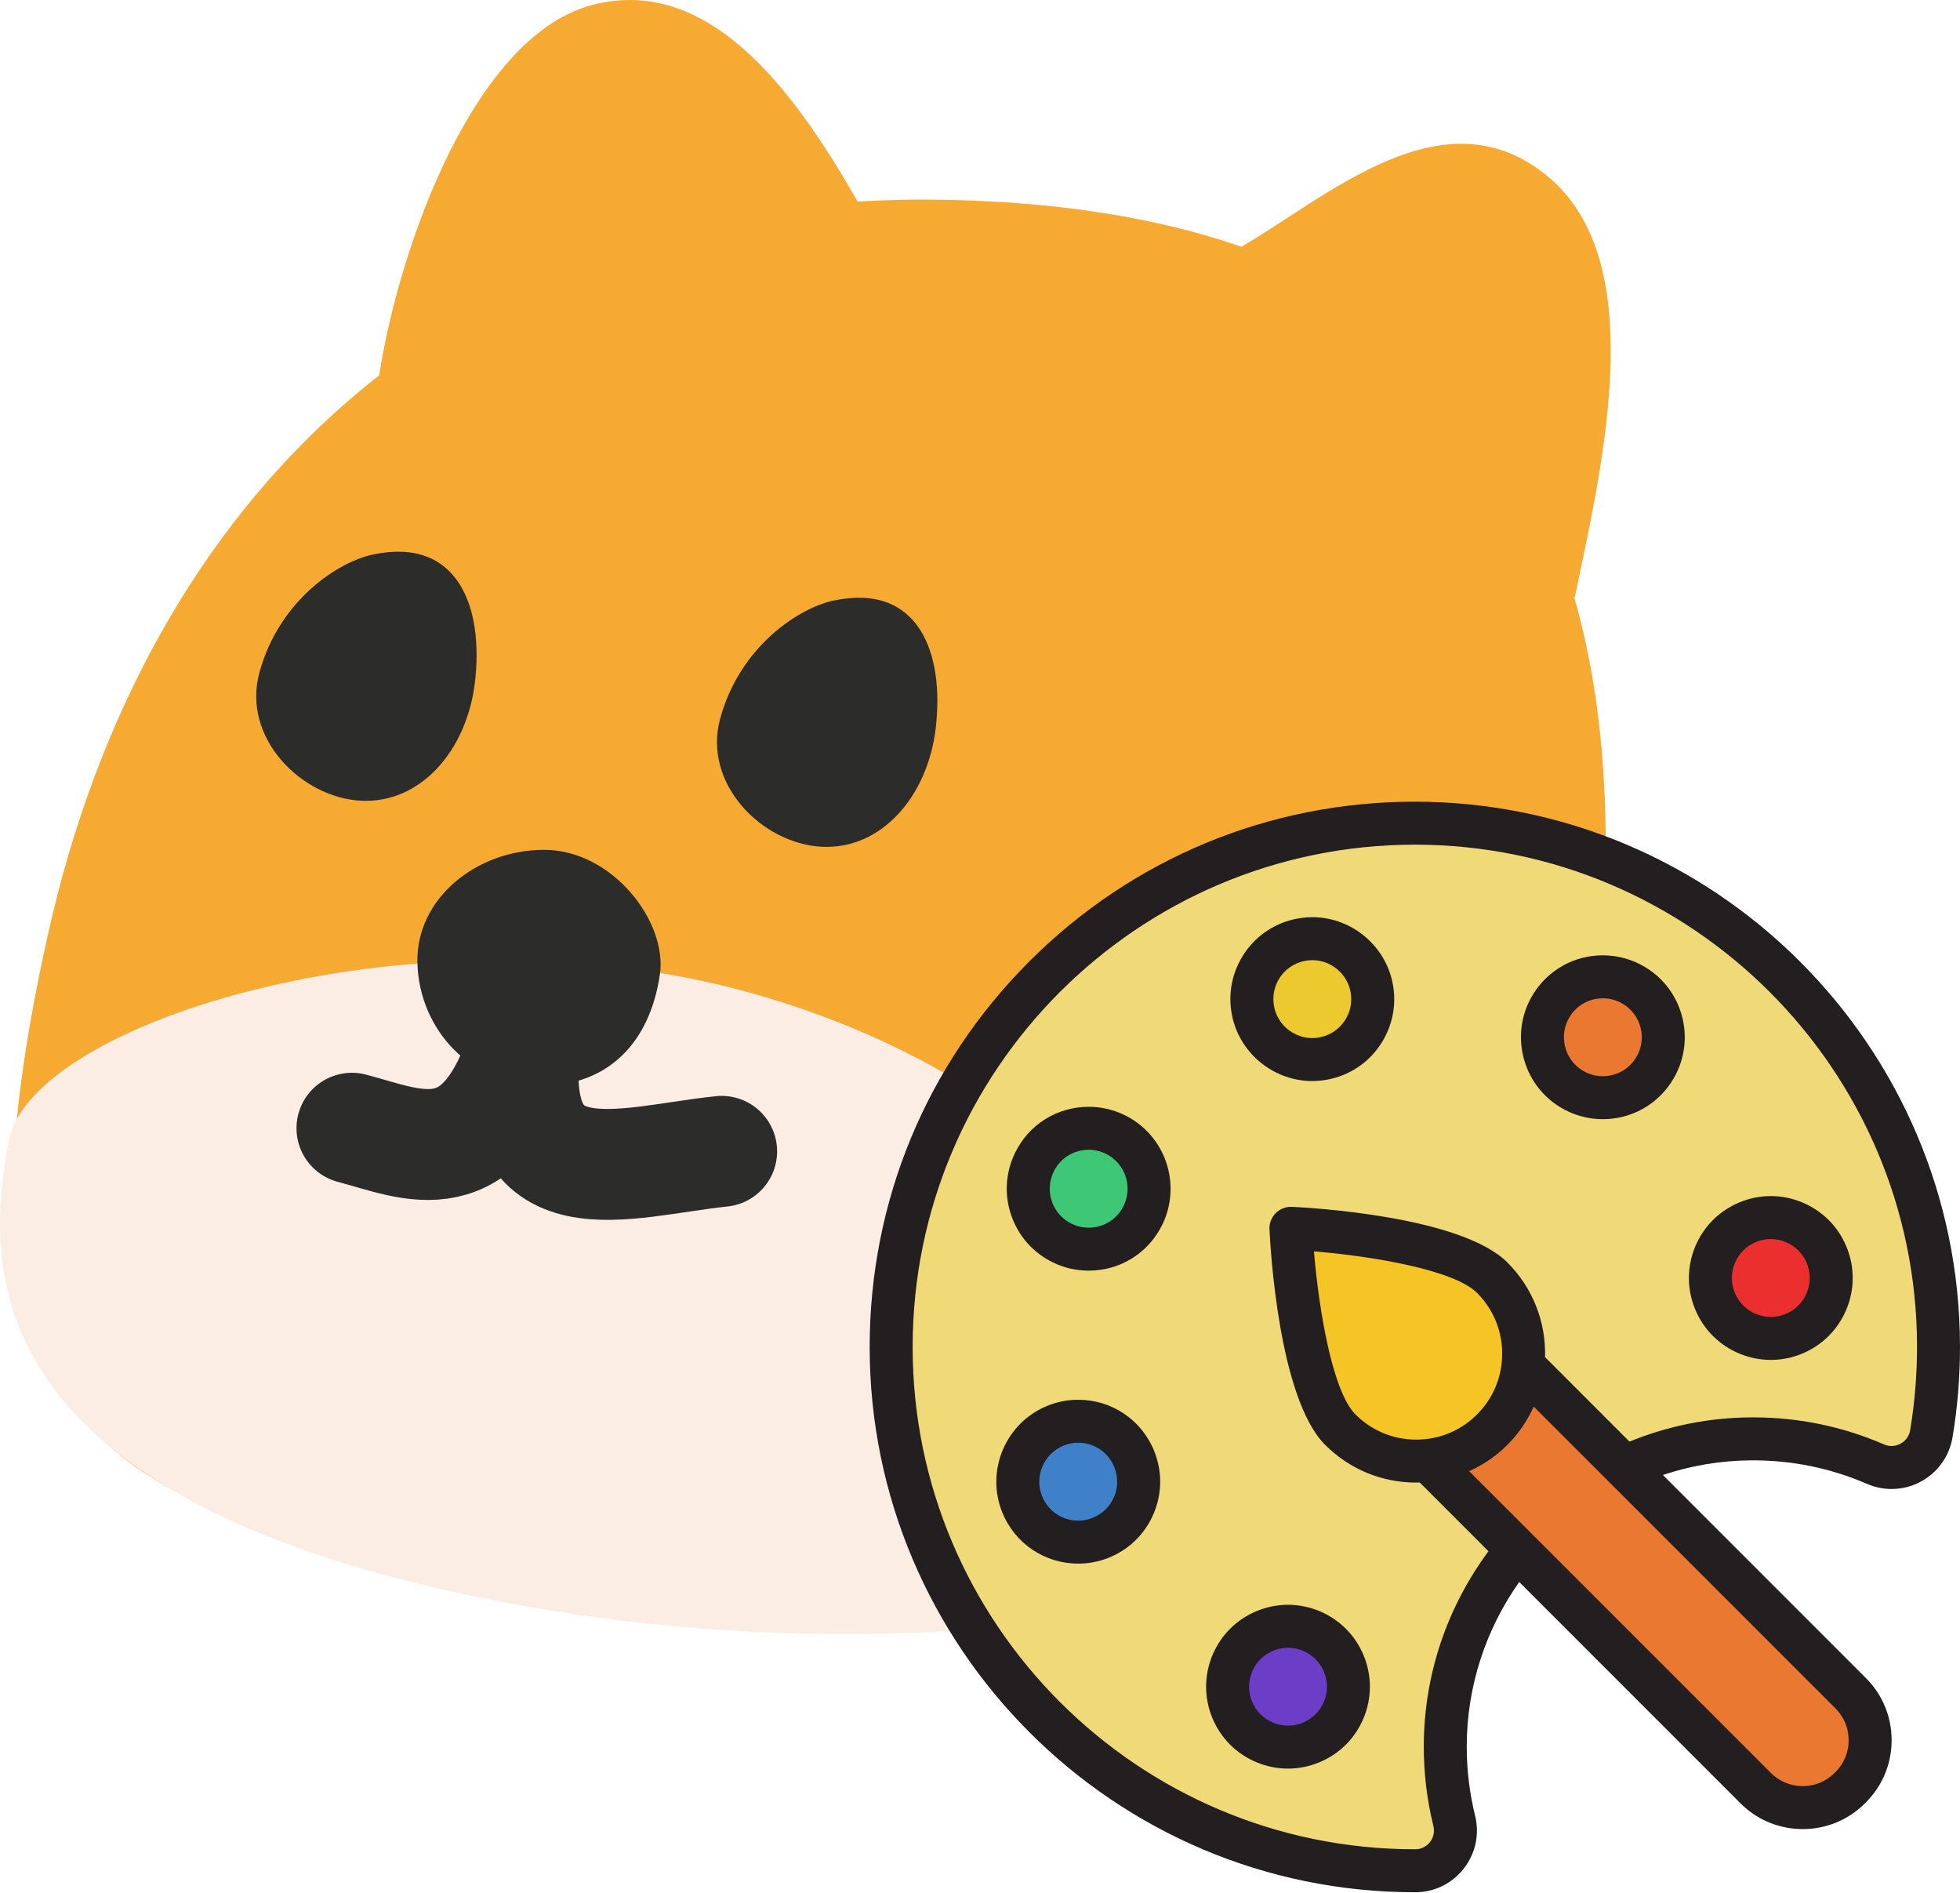
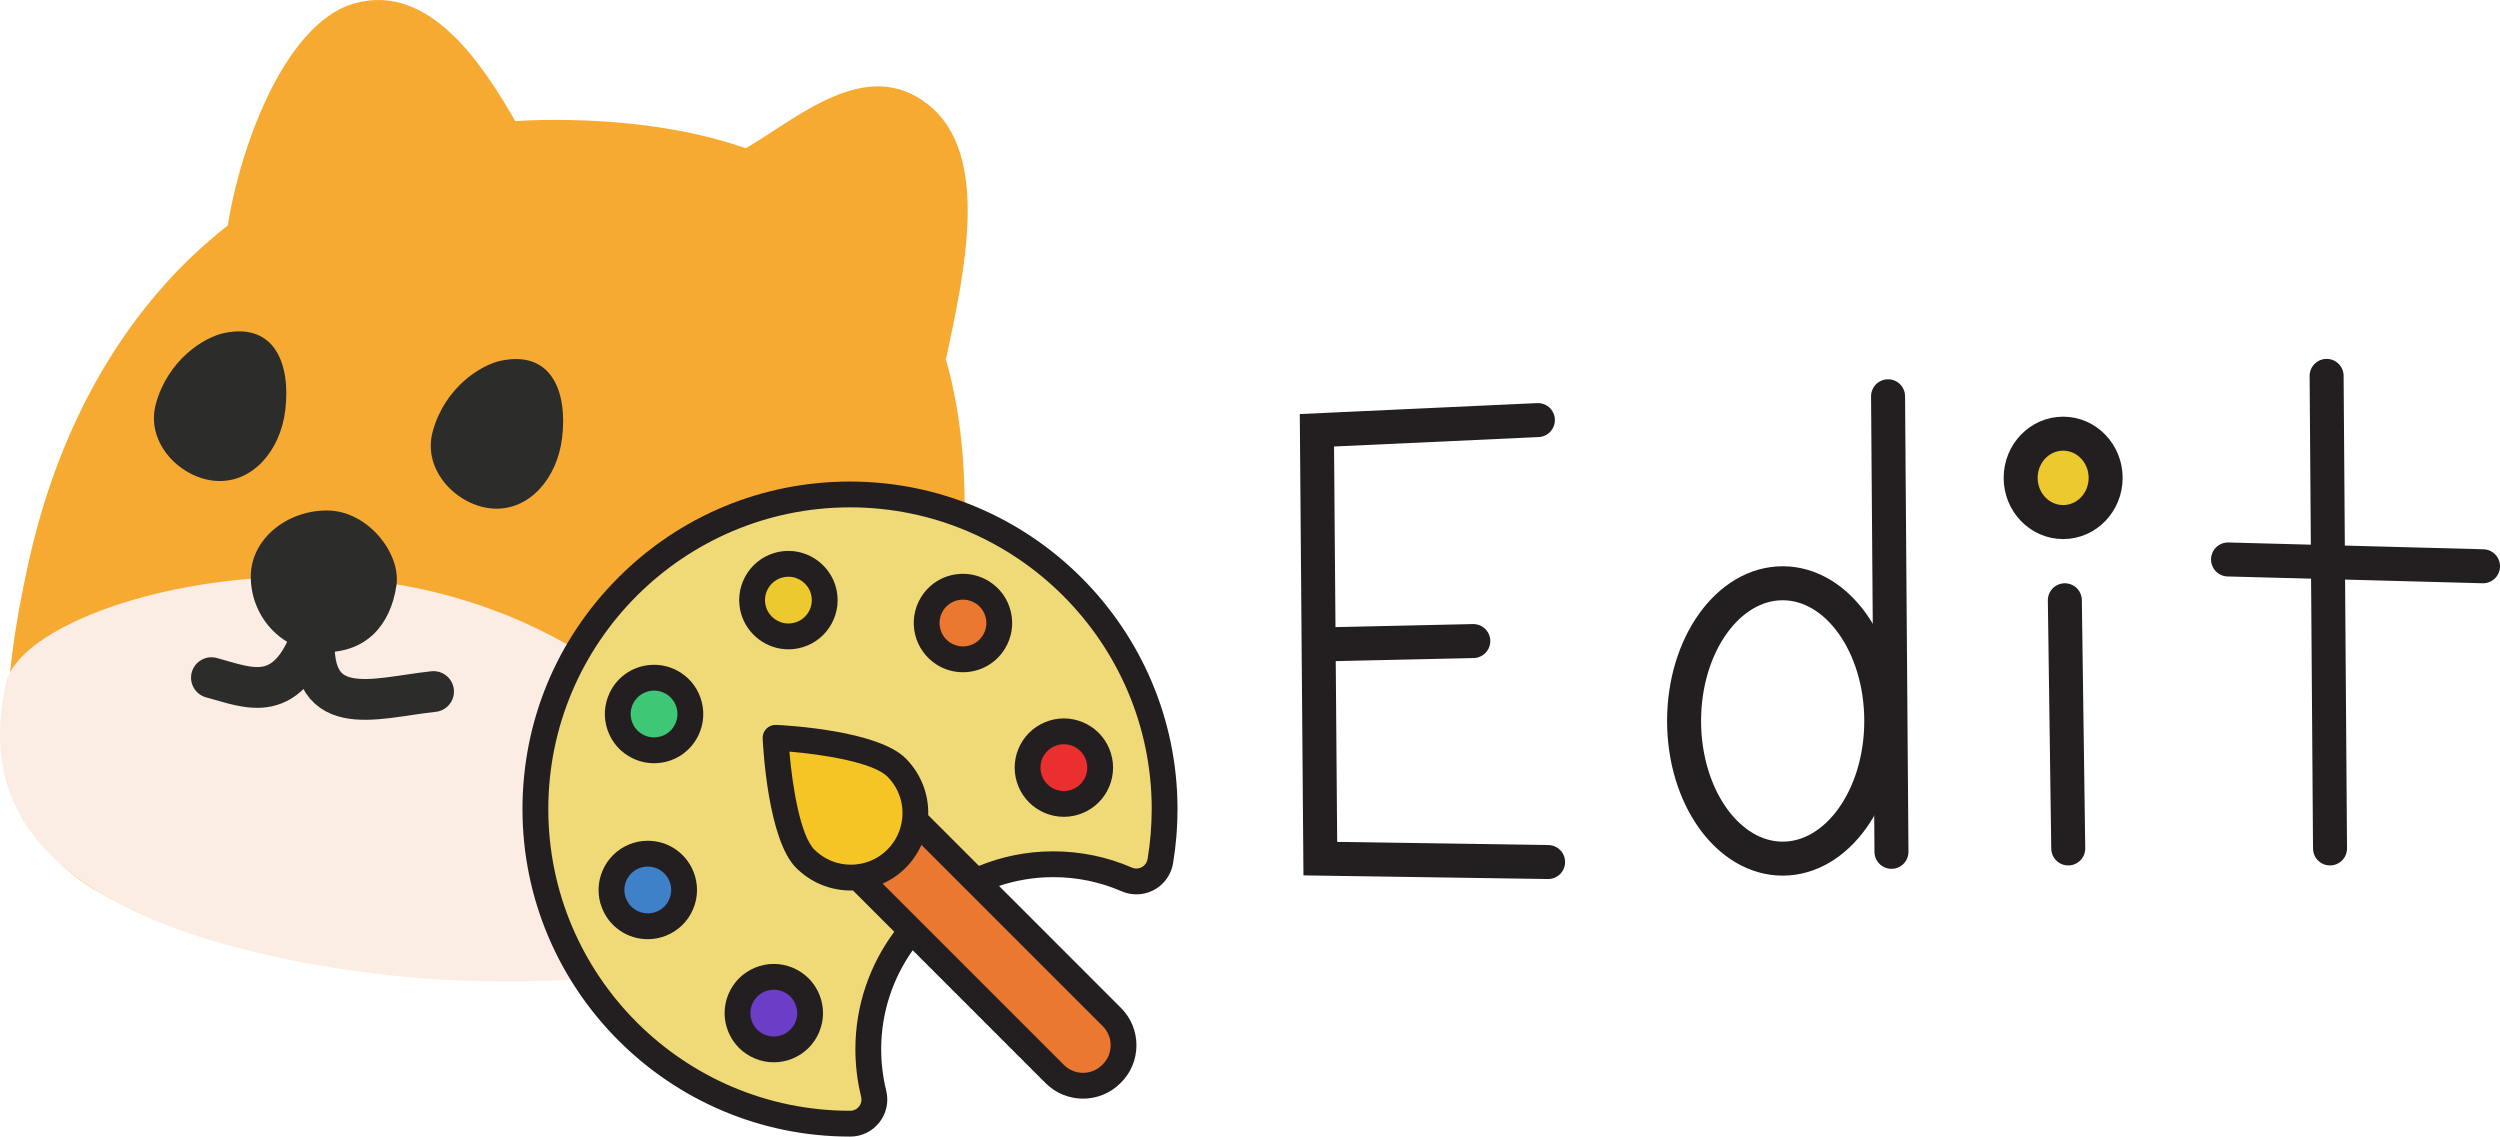
- <svg xmlns="http://www.w3.org/2000/svg" version="1.1" width="318.183" height="307.115" viewBox="0,0,318.183,307.115">
-   <g transform="translate(-103.8177,-46.88495)">
+ <svg xmlns="http://www.w3.org/2000/svg" version="1.1" width="367.682" height="167.159" viewBox="0,0,367.682,167.159">
+   <g transform="translate(-56.81771,-106.885)">
    <g data-paper-data="{&quot;isPaintingLayer&quot;:true}" fill-rule="nonzero" stroke-dasharray="" stroke-dashoffset="0" style="mix-blend-mode: normal">
-       <path d="M361.019,224.998c-15.738,100.046 -95.779,87.104 -173.185,78.152c-77.406,-8.952 -91.91,-33.897 -76.276,-104.411c15.634,-70.514 65.741,-121.166 146.3,-119.416c80.56,1.749 118.898,45.629 103.161,145.675z" fill="#f7aa32" stroke="none" stroke-width="1.999" stroke-linecap="round" stroke-linejoin="round" stroke-miterlimit="10" />
-       <path d="M327.883,282.518c17.55,16.75 -61.88,40.763 -145.675,23.758c-83.795,-17.005 -80.656,-55.154 -76.902,-74.401c3.755,-19.246 66.904,-38.921 120.667,-23.758c53.762,15.163 71.319,51.384 101.91,74.401z" fill="#fbede4" stroke="none" stroke-width="1.999" stroke-linecap="round" stroke-linejoin="round" stroke-miterlimit="10" />
-       <path d="M180.907,157.704c-1.325,10.97 -8.791,19.607 -18.448,19.142c-9.657,-0.465 -19.444,-10.169 -16.524,-20.826c3.242,-11.828 12.895,-17.981 18.448,-19.142c13.819,-2.889 18.001,8.597 16.524,20.826z" fill="#2c2c2b" stroke="none" stroke-width="1.999" stroke-linecap="round" stroke-linejoin="round" stroke-miterlimit="10" />
-       <path d="M210.939,205.077c-1.614,10.931 -8.303,18.045 -19.353,18.045c-11.05,0 -19.752,-8.96 -20.007,-20.007c-0.239,-10.346 9.527,-18.298 20.577,-18.298c11.05,0 20.056,11.637 18.783,20.26z" fill="#2c2c2b" stroke="none" stroke-width="1.999" stroke-linecap="round" stroke-linejoin="round" stroke-miterlimit="10" />
-       <path d="M220.971,233.751c-16.09,1.681 -35.125,8.85 -31.886,-18.131c-6.962,22.834 -18.195,16.99 -28.135,14.38" fill="none" stroke="#2c2c2b" stroke-width="18" stroke-linecap="round" stroke-linejoin="round" stroke-miterlimit="4" />
-       <path d="M255.708,165.175c-1.325,10.97 -8.791,19.607 -18.448,19.142c-9.657,-0.465 -19.444,-10.169 -16.524,-20.826c3.242,-11.828 12.895,-17.981 18.448,-19.142c13.819,-2.889 18.001,8.597 16.524,20.826z" fill="#2c2c2b" stroke="none" stroke-width="1.999" stroke-linecap="round" stroke-linejoin="round" stroke-miterlimit="10" />
-       <path d="M243.538,80.462l-78.487,29.627c2.541,-19.925 14.765,-57.017 34.825,-62.374c20.06,-5.356 34.286,16.306 43.662,32.746z" fill="#f7aa32" stroke="none" stroke-width="18" stroke-linecap="round" stroke-linejoin="round" stroke-miterlimit="4" />
-       <path d="M304.872,87.219c14.491,-8.362 33.012,-25.51 49.899,-11.955c16.887,13.555 9.562,45.559 4.678,68.611z" fill="#f7aa32" stroke="none" stroke-width="18" stroke-linecap="round" stroke-linejoin="round" stroke-miterlimit="4" />
+       <path d="M196.809,203.829c-8.566,54.454 -52.131,47.409 -94.262,42.537c-42.131,-4.872 -50.025,-18.45 -41.516,-56.83c8.509,-38.38 35.782,-65.949 79.629,-64.997c43.848,0.952 64.715,24.835 56.149,79.289z" fill="#f7aa32" stroke="none" stroke-width="1.999" stroke-linecap="round" stroke-linejoin="round" stroke-miterlimit="10" />
+       <path d="M178.773,235.137c9.552,9.117 -33.68,22.187 -79.289,12.931c-45.609,-9.255 -43.9,-30.02 -41.856,-40.495c2.044,-10.475 36.415,-21.184 65.677,-12.931c29.262,8.253 38.818,27.968 55.468,40.495z" fill="#fbede4" stroke="none" stroke-width="1.999" stroke-linecap="round" stroke-linejoin="round" stroke-miterlimit="10" />
+       <path d="M98.776,167.202c-0.721,5.971 -4.785,10.672 -10.041,10.419c-5.256,-0.253 -10.583,-5.535 -8.994,-11.335c1.764,-6.438 7.019,-9.787 10.041,-10.419c7.521,-1.572 9.798,4.679 8.994,11.335z" fill="#2c2c2b" stroke="none" stroke-width="1.999" stroke-linecap="round" stroke-linejoin="round" stroke-miterlimit="10" />
+       <path d="M115.122,192.987c-0.878,5.95 -4.519,9.822 -10.534,9.822c-6.014,0 -10.751,-4.877 -10.889,-10.889c-0.13,-5.631 5.185,-9.959 11.2,-9.959c6.014,0 10.916,6.334 10.223,11.027z" fill="#2c2c2b" stroke="none" stroke-width="1.999" stroke-linecap="round" stroke-linejoin="round" stroke-miterlimit="10" />
+       <path d="M120.583,208.594c-8.758,0.915 -19.118,4.817 -17.355,-9.869c-3.789,12.428 -9.904,9.248 -15.313,7.827" fill="none" stroke="#2c2c2b" stroke-width="6" stroke-linecap="round" stroke-linejoin="round" stroke-miterlimit="4" />
+       <path d="M139.49,171.269c-0.721,5.971 -4.785,10.672 -10.041,10.419c-5.256,-0.253 -10.583,-5.535 -8.994,-11.335c1.764,-6.438 7.019,-9.787 10.041,-10.419c7.521,-1.572 9.798,4.679 8.994,11.335z" fill="#2c2c2b" stroke="none" stroke-width="1.999" stroke-linecap="round" stroke-linejoin="round" stroke-miterlimit="10" />
+       <path d="M132.866,125.161l-42.719,16.126c1.383,-10.845 8.036,-31.034 18.955,-33.949c10.919,-2.915 18.661,8.875 23.764,17.823z" fill="#f7aa32" stroke="none" stroke-width="18" stroke-linecap="round" stroke-linejoin="round" stroke-miterlimit="4" />
+       <path d="M166.249,128.838c7.887,-4.551 17.968,-13.885 27.159,-6.507c9.191,7.378 5.204,24.797 2.546,37.344z" fill="#f7aa32" stroke="none" stroke-width="18" stroke-linecap="round" stroke-linejoin="round" stroke-miterlimit="4" />
      <g stroke="none" stroke-width="1" stroke-linecap="butt" stroke-linejoin="miter" stroke-miterlimit="10">
-         <path d="M396.47,340.266c-2.883,0 -5.593,-1.121 -7.628,-3.156l-52.563,-52.559l4.61,-2.073c1.948,-0.876 3.687,-2.074 5.169,-3.559c1.491,-1.491 2.688,-3.229 3.561,-5.171l2.073,-4.609l52.563,52.559c2.036,2.037 3.158,4.747 3.158,7.632c0,2.883 -1.121,5.591 -3.158,7.628l-0.176,0.172c-2.033,2.023 -4.735,3.137 -7.609,3.137z" fill="#eb7830" />
-         <path d="M333.722,284.024c-4.654,0 -9.03,-1.814 -12.323,-5.106c-5.283,-5.283 -7.179,-21.795 -7.75,-28.649l-0.341,-4.107l4.106,0.342c6.853,0.571 23.362,2.468 28.648,7.754c3.76,3.759 5.582,8.951 4.998,14.244c-0.435,3.972 -2.162,7.574 -4.996,10.413c-2.833,2.833 -6.434,4.563 -10.416,5.004c-0.682,0.071 -1.321,0.105 -1.927,0.105z" fill="#f5c525" />
-         <path d="M333.5,350.512c-46.876,0 -85.012,-38.136 -85.012,-85.012c0,-46.854 38.136,-84.99 85.011,-85.012c46.786,0 84.923,38.063 85.014,84.849c0.009,4.763 -0.381,9.55 -1.159,14.229c-0.534,3.187 -3.254,5.496 -6.47,5.496c-0.892,0 -1.768,-0.183 -2.602,-0.545c-6.272,-2.723 -12.954,-4.103 -19.863,-4.103h-0.318c-6.339,0.036 -12.548,1.272 -18.436,3.674l-2.145,0.875l-16.407,-16.408l0.042,-1.501c0.136,-4.834 -1.673,-9.38 -5.092,-12.799c-5.38,-5.38 -23.728,-7.596 -32.679,-8.016c0.589,12.467 3.348,28.008 8.017,32.675c3.292,3.295 7.667,5.109 12.322,5.109c0.137,0 0.272,-0.007 0.409,-0.014l1.539,-0.072l14.376,14.382l-1.791,2.416c-6.402,8.636 -9.796,18.857 -9.816,29.563c-0.004,4.105 0.487,8.184 1.459,12.123c0.487,1.956 0.048,3.997 -1.203,5.595c-1.237,1.584 -3.1,2.496 -5.108,2.496h-0.087zM312.91,310.832c-2.581,0 -5.108,1.046 -6.933,2.872c-1.829,1.823 -2.876,4.35 -2.876,6.937c0,2.584 1.048,5.114 2.876,6.942c1.824,1.818 4.353,2.863 6.933,2.863c2.58,0 5.109,-1.046 6.935,-2.869c1.826,-1.826 2.874,-4.354 2.874,-6.935c0,-2.585 -1.047,-5.111 -2.872,-6.929c-1.832,-1.832 -4.359,-2.88 -6.937,-2.88zM278.852,277.555c-1.253,0 -2.482,0.238 -3.655,0.708c-5.014,2.018 -7.458,7.745 -5.446,12.764c1.504,3.734 5.08,6.15 9.109,6.15c1.259,0 2.486,-0.238 3.648,-0.706c2.434,-0.979 4.339,-2.844 5.369,-5.256c1.027,-2.405 1.055,-5.071 0.079,-7.507c-1.501,-3.737 -5.075,-6.154 -9.105,-6.154zM391.287,244.495c-2.578,0 -5.107,1.049 -6.94,2.878c-1.824,1.82 -2.869,4.347 -2.869,6.931c0,2.59 1.045,5.117 2.867,6.933c1.829,1.829 4.358,2.876 6.942,2.876c2.584,0 5.111,-1.045 6.931,-2.869c1.831,-1.827 2.878,-4.355 2.878,-6.94c0,-2.581 -1.048,-5.11 -2.876,-6.937c-1.83,-1.823 -4.358,-2.872 -6.933,-2.872zM271.676,235.647c-1.093,2.324 -1.233,4.939 -0.395,7.366c0.853,2.478 2.618,4.473 4.97,5.619c1.353,0.661 2.798,0.995 4.297,0.995c3.784,0 7.165,-2.113 8.823,-5.513c2.368,-4.864 0.34,-10.747 -4.521,-13.114c-1.351,-0.658 -2.795,-0.991 -4.293,-0.991c-3.786,0 -7.166,2.111 -8.821,5.509zM364.026,205.424c-3.447,0 -6.577,1.751 -8.375,4.682c-2.822,4.609 -1.367,10.663 3.245,13.493c1.54,0.943 3.308,1.443 5.112,1.443c3.444,0 6.575,-1.753 8.375,-4.688c1.366,-2.234 1.783,-4.867 1.173,-7.412c-0.61,-2.546 -2.179,-4.704 -4.417,-6.076c-1.541,-0.943 -3.309,-1.443 -5.113,-1.443zM316.859,199.234c-0.94,0 -1.878,0.136 -2.787,0.403c-2.51,0.742 -4.583,2.419 -5.833,4.719c-1.252,2.301 -1.532,4.952 -0.791,7.469c1.221,4.136 5.088,7.027 9.402,7.027c0.94,0 1.878,-0.136 2.786,-0.403c2.51,-0.742 4.582,-2.418 5.833,-4.719c1.253,-2.304 1.535,-4.955 0.793,-7.464c-1.225,-4.14 -5.092,-7.032 -9.403,-7.032z" fill="#f0da77" />
-         <path d="M312.91,330.445c-2.581,0 -5.109,-1.043 -6.934,-2.861c-1.829,-1.829 -2.875,-4.358 -2.875,-6.944c0,-2.584 1.046,-5.112 2.87,-6.935c1.826,-1.826 4.356,-2.874 6.939,-2.874c2.58,0 5.109,1.049 6.939,2.879c1.824,1.824 2.87,4.35 2.87,6.93c0,2.583 -1.046,5.11 -2.87,6.934c-1.833,1.826 -4.36,2.871 -6.939,2.871z" fill="#6c3ec7" />
-         <path d="M278.861,297.177c-4.032,0 -7.608,-2.416 -9.109,-6.155c-0.976,-2.426 -0.945,-5.092 0.086,-7.506c1.031,-2.412 2.936,-4.278 5.364,-5.253c1.159,-0.469 2.39,-0.709 3.649,-0.709c4.031,0 7.605,2.419 9.105,6.161c0.975,2.43 0.946,5.095 -0.082,7.502c-1.029,2.411 -2.936,4.277 -5.369,5.255c-1.166,0.467 -2.392,0.705 -3.646,0.705z" fill="#3e81c8" />
-         <path d="M280.548,249.627c-1.502,0 -2.948,-0.335 -4.298,-0.996c-2.35,-1.141 -4.12,-3.138 -4.973,-5.616c-0.845,-2.461 -0.691,-5.096 0.43,-7.433l0.07,-0.157l0.044,-0.085c1.688,-3.288 5.035,-5.331 8.736,-5.331c1.503,0 2.949,0.336 4.299,0.997c2.345,1.142 4.112,3.138 4.966,5.617c0.854,2.477 0.692,5.137 -0.453,7.49c-1.657,3.401 -5.036,5.514 -8.821,5.514z" fill="#3ec775" />
-         <path d="M316.851,218.852c-4.318,0 -8.184,-2.892 -9.402,-7.033c-0.743,-2.511 -0.463,-5.164 0.788,-7.464c1.253,-2.304 3.328,-3.98 5.843,-4.718c0.901,-0.266 1.838,-0.403 2.779,-0.403c4.311,0 8.176,2.89 9.4,7.029c0.744,2.516 0.465,5.168 -0.786,7.468c-1.249,2.296 -3.321,3.97 -5.834,4.716c-0.91,0.269 -1.847,0.405 -2.788,0.405z" fill="#ebc92f" />
-         <path d="M364.009,225.043c-1.797,0 -3.563,-0.497 -5.106,-1.438c-4.619,-2.838 -6.071,-8.891 -3.247,-13.498c1.794,-2.931 4.924,-4.682 8.371,-4.682c1.801,0 3.57,0.5 5.116,1.445c2.238,1.371 3.805,3.527 4.415,6.075c0.609,2.55 0.193,5.182 -1.172,7.41c-1.807,2.938 -4.936,4.688 -8.376,4.688z" fill="#eb7830" />
-         <path d="M391.287,264.114c-2.59,0 -5.121,-1.049 -6.944,-2.879c-1.818,-1.811 -2.866,-4.34 -2.866,-6.93c0,-2.588 1.048,-5.116 2.875,-6.935c1.825,-1.825 4.354,-2.874 6.934,-2.874c2.58,0 5.108,1.048 6.935,2.874c1.827,1.826 2.874,4.354 2.874,6.935c0,2.583 -1.048,5.113 -2.874,6.939c-1.824,1.824 -4.352,2.87 -6.935,2.87z" fill="#eb2f2f" />
+         <path d="M216.105,266.568c-1.569,0 -3.044,-0.61 -4.152,-1.718l-28.609,-28.607l2.509,-1.128c1.06,-0.477 2.007,-1.129 2.814,-1.937c0.811,-0.811 1.463,-1.758 1.938,-2.814l1.128,-2.509l28.609,28.607c1.108,1.109 1.719,2.584 1.719,4.154c0,1.569 -0.61,3.043 -1.719,4.152l-0.096,0.093c-1.107,1.101 -2.577,1.707 -4.141,1.707z" fill="#eb7830" />
+         <path d="M181.952,235.957c-2.533,0 -4.915,-0.987 -6.707,-2.779c-2.875,-2.875 -3.908,-11.862 -4.218,-15.593l-0.186,-2.235l2.235,0.186c3.73,0.311 12.716,1.343 15.593,4.22c2.046,2.046 3.038,4.872 2.721,7.753c-0.237,2.162 -1.177,4.122 -2.719,5.668c-1.542,1.542 -3.502,2.484 -5.669,2.724c-0.371,0.038 -0.719,0.057 -1.049,0.057z" fill="#f5c525" />
+         <path d="M181.831,272.145c-25.514,0 -46.271,-20.757 -46.271,-46.271c0,-25.502 20.757,-46.259 46.27,-46.271c25.465,0 46.222,20.717 46.272,46.182c0.005,2.592 -0.207,5.198 -0.631,7.745c-0.29,1.735 -1.771,2.991 -3.522,2.991c-0.486,0 -0.962,-0.1 -1.416,-0.296c-3.414,-1.482 -7.051,-2.233 -10.811,-2.233h-0.173c-3.45,0.019 -6.83,0.692 -10.034,2l-1.168,0.476l-8.93,-8.931l0.023,-0.817c0.074,-2.631 -0.91,-5.105 -2.772,-6.966c-2.928,-2.928 -12.915,-4.134 -17.787,-4.363c0.321,6.785 1.822,15.245 4.364,17.785c1.792,1.794 4.173,2.781 6.707,2.781c0.075,0 0.148,-0.004 0.223,-0.007l0.838,-0.039l7.825,7.828l-0.975,1.315c-3.485,4.7 -5.332,10.264 -5.343,16.09c-0.002,2.234 0.265,4.455 0.794,6.598c0.265,1.064 0.026,2.176 -0.655,3.045c-0.673,0.862 -1.687,1.358 -2.78,1.358h-0.047zM170.624,250.548c-1.405,0 -2.78,0.569 -3.774,1.563c-0.996,0.992 -1.565,2.368 -1.565,3.776c0,1.406 0.571,2.783 1.565,3.779c0.993,0.989 2.369,1.558 3.774,1.558c1.405,0 2.781,-0.569 3.775,-1.562c0.994,-0.994 1.564,-2.37 1.564,-3.775c0,-1.407 -0.57,-2.782 -1.563,-3.771c-0.997,-0.997 -2.373,-1.568 -3.776,-1.568zM152.087,232.435c-0.682,0 -1.351,0.13 -1.989,0.386c-2.729,1.098 -4.06,4.215 -2.964,6.947c0.819,2.032 2.765,3.347 4.958,3.347c0.685,0 1.353,-0.129 1.986,-0.384c1.325,-0.533 2.362,-1.548 2.922,-2.861c0.559,-1.309 0.574,-2.76 0.043,-4.086c-0.817,-2.034 -2.762,-3.349 -4.956,-3.349zM213.283,214.442c-1.403,0 -2.78,0.571 -3.777,1.567c-0.993,0.991 -1.562,2.366 -1.562,3.772c0,1.41 0.569,2.785 1.561,3.774c0.996,0.996 2.372,1.565 3.778,1.565c1.407,0 2.782,-0.569 3.772,-1.562c0.996,-0.994 1.567,-2.37 1.567,-3.777c0,-1.405 -0.57,-2.781 -1.565,-3.776c-0.996,-0.992 -2.372,-1.563 -3.774,-1.563zM148.181,209.626c-0.595,1.265 -0.671,2.688 -0.215,4.009c0.464,1.349 1.425,2.435 2.705,3.058c0.737,0.36 1.523,0.541 2.339,0.541c2.06,0 3.9,-1.15 4.802,-3.001c1.289,-2.647 0.185,-5.85 -2.461,-7.138c-0.735,-0.358 -1.521,-0.539 -2.337,-0.539c-2.061,0 -3.9,1.149 -4.801,2.998zM198.446,193.176c-1.876,0 -3.58,0.953 -4.558,2.548c-1.536,2.509 -0.744,5.804 1.766,7.344c0.838,0.513 1.801,0.785 2.782,0.785c1.874,0 3.579,-0.954 4.558,-2.552c0.743,-1.216 0.971,-2.649 0.638,-4.034c-0.332,-1.386 -1.186,-2.56 -2.404,-3.307c-0.839,-0.513 -1.801,-0.785 -2.783,-0.785zM172.774,189.806c-0.512,0 -1.022,0.074 -1.517,0.219c-1.366,0.404 -2.495,1.316 -3.175,2.568c-0.681,1.252 -0.834,2.695 -0.431,4.065c0.665,2.251 2.769,3.825 5.117,3.825c0.512,0 1.022,-0.074 1.517,-0.219c1.366,-0.404 2.494,-1.316 3.175,-2.568c0.682,-1.254 0.835,-2.697 0.431,-4.063c-0.667,-2.253 -2.772,-3.827 -5.118,-3.827z" fill="#f0da77" />
+         <path d="M170.624,261.223c-1.405,0 -2.781,-0.568 -3.774,-1.557c-0.995,-0.995 -1.565,-2.372 -1.565,-3.78c0,-1.406 0.569,-2.782 1.562,-3.775c0.994,-0.994 2.371,-1.564 3.777,-1.564c1.405,0 2.781,0.571 3.777,1.567c0.993,0.993 1.562,2.368 1.562,3.772c0,1.406 -0.569,2.781 -1.562,3.774c-0.998,0.994 -2.373,1.563 -3.777,1.563z" fill="#6c3ec7" />
+         <path d="M152.092,243.116c-2.195,0 -4.141,-1.315 -4.958,-3.35c-0.531,-1.32 -0.514,-2.772 0.047,-4.085c0.561,-1.313 1.598,-2.328 2.92,-2.859c0.631,-0.255 1.301,-0.386 1.986,-0.386c2.194,0 4.139,1.316 4.956,3.354c0.531,1.323 0.515,2.773 -0.045,4.083c-0.56,1.312 -1.598,2.328 -2.922,2.86c-0.635,0.254 -1.302,0.383 -1.984,0.383z" fill="#3e81c8" />
+         <path d="M153.01,217.235c-0.818,0 -1.605,-0.182 -2.339,-0.542c-1.279,-0.621 -2.242,-1.708 -2.707,-3.057c-0.46,-1.339 -0.376,-2.774 0.234,-4.046l0.038,-0.086l0.024,-0.047c0.919,-1.79 2.74,-2.902 4.755,-2.902c0.818,0 1.605,0.183 2.34,0.543c1.276,0.621 2.238,1.708 2.703,3.057c0.465,1.348 0.377,2.796 -0.247,4.077c-0.902,1.851 -2.741,3.001 -4.801,3.001z" fill="#3ec775" />
+         <path d="M172.769,200.484c-2.35,0 -4.454,-1.574 -5.117,-3.828c-0.404,-1.367 -0.252,-2.81 0.429,-4.062c0.682,-1.254 1.811,-2.166 3.18,-2.568c0.49,-0.145 1.001,-0.219 1.513,-0.219c2.346,0 4.45,1.573 5.116,3.826c0.405,1.369 0.253,2.813 -0.428,4.065c-0.68,1.25 -1.807,2.161 -3.175,2.567c-0.495,0.147 -1.005,0.221 -1.517,0.221z" fill="#ebc92f" />
+         <path d="M198.436,203.854c-0.978,0 -1.939,-0.271 -2.779,-0.783c-2.514,-1.545 -3.304,-4.839 -1.767,-7.347c0.976,-1.595 2.68,-2.548 4.556,-2.548c0.98,0 1.943,0.272 2.784,0.786c1.218,0.746 2.071,1.92 2.403,3.307c0.331,1.388 0.105,2.82 -0.638,4.033c-0.983,1.599 -2.687,2.552 -4.559,2.552z" fill="#eb7830" />
+         <path d="M213.283,225.12c-1.41,0 -2.787,-0.571 -3.779,-1.567c-0.989,-0.986 -1.56,-2.362 -1.56,-3.772c0,-1.409 0.57,-2.784 1.565,-3.775c0.993,-0.993 2.37,-1.564 3.774,-1.564c1.405,0 2.78,0.57 3.775,1.564c0.994,0.994 1.564,2.37 1.564,3.775c0,1.406 -0.57,2.783 -1.564,3.777c-0.993,0.993 -2.369,1.562 -3.775,1.562z" fill="#eb2f2f" />
        <g fill="#231f20">
-           <path d="M326.206,320.64c0,3.501 -1.421,6.927 -3.897,9.404c-2.476,2.472 -5.903,3.889 -9.399,3.889c-3.501,0 -6.923,-1.417 -9.399,-3.884c-2.481,-2.481 -3.897,-5.907 -3.897,-9.408c0,-3.505 1.417,-6.932 3.897,-9.404c2.472,-2.472 5.899,-3.893 9.399,-3.893c3.496,0 6.923,1.421 9.399,3.897c2.476,2.468 3.897,5.894 3.897,9.399zM319.231,320.64c0,-1.665 -0.676,-3.292 -1.848,-4.464c-1.181,-1.181 -2.812,-1.857 -4.473,-1.857c-1.665,0 -3.296,0.676 -4.473,1.853c-1.177,1.177 -1.848,2.803 -1.848,4.469c0,1.665 0.671,3.296 1.848,4.473c1.177,1.173 2.808,1.844 4.473,1.844c1.661,0 3.292,-0.671 4.473,-1.848c1.173,-1.173 1.848,-2.803 1.848,-4.469z" />
-           <path d="M291.085,292.586c-1.395,3.265 -3.976,5.794 -7.272,7.119c-1.578,0.636 -3.248,0.959 -4.953,0.959c-5.463,0 -10.306,-3.274 -12.346,-8.34c-2.729,-6.805 0.584,-14.561 7.385,-17.299c1.587,-0.636 3.252,-0.959 4.953,-0.959c5.463,0 10.306,3.274 12.342,8.344c1.321,3.296 1.286,6.91 -0.109,10.175zM284.72,285.014c-0.968,-2.415 -3.27,-3.972 -5.868,-3.972c-0.807,0 -1.596,0.153 -2.35,0.458c-3.235,1.299 -4.813,4.992 -3.514,8.222c0.968,2.411 3.274,3.967 5.872,3.967c0.807,0 1.596,-0.153 2.345,-0.453c1.574,-0.632 2.799,-1.835 3.462,-3.387c0.663,-1.552 0.68,-3.27 0.052,-4.835z" />
-           <path d="M292.507,245.642c-2.25,4.612 -6.832,7.472 -11.958,7.472c-2.036,0 -3.993,-0.453 -5.824,-1.347c-3.187,-1.552 -5.585,-4.259 -6.74,-7.616c-1.138,-3.296 -0.946,-6.836 0.536,-9.988c0.022,-0.057 0.048,-0.113 0.078,-0.17c2.245,-4.612 6.832,-7.472 11.958,-7.472c2.027,0 3.985,0.449 5.82,1.343c6.592,3.209 9.338,11.187 6.13,17.778zM283.321,234.137c-0.872,-0.427 -1.801,-0.641 -2.764,-0.641c-2.393,0 -4.543,1.312 -5.633,3.435c-0.017,0.039 -0.035,0.078 -0.052,0.118c-0.741,1.517 -0.846,3.23 -0.296,4.83c0.549,1.596 1.692,2.882 3.209,3.618c0.872,0.427 1.801,0.641 2.764,0.641c2.437,0 4.617,-1.36 5.685,-3.553c1.526,-3.135 0.222,-6.923 -2.912,-8.449z" />
-           <path d="M375.357,222.178c-2.441,3.98 -6.683,6.352 -11.348,6.352c-2.446,0 -4.844,-0.676 -6.936,-1.957c-6.252,-3.836 -8.222,-12.037 -4.394,-18.289c2.437,-3.976 6.679,-6.348 11.348,-6.348c2.446,0 4.844,0.676 6.936,1.957c3.03,1.857 5.157,4.778 5.986,8.235c0.828,3.453 0.262,7.019 -1.591,10.049zM370.164,213.756c-0.392,-1.639 -1.404,-3.03 -2.842,-3.911c-0.998,-0.61 -2.136,-0.933 -3.296,-0.933c-2.223,0 -4.242,1.129 -5.397,3.017c-1.822,2.973 -0.885,6.871 2.088,8.697c0.994,0.606 2.132,0.929 3.292,0.929c2.219,0 4.238,-1.129 5.402,-3.021c0.881,-1.439 1.147,-3.135 0.754,-4.778z" />
-           <path d="M328.534,215.395c-1.696,3.121 -4.503,5.393 -7.913,6.4c-1.229,0.362 -2.498,0.545 -3.771,0.545c-5.851,0 -11.091,-3.919 -12.748,-9.53c-1.003,-3.405 -0.623,-7.002 1.072,-10.119c1.696,-3.121 4.508,-5.393 7.913,-6.4c1.229,-0.362 2.498,-0.545 3.771,-0.545c5.846,0 11.086,3.919 12.748,9.53c1.007,3.405 0.623,7.002 -1.072,10.119zM322.915,207.251c-0.789,-2.668 -3.278,-4.53 -6.056,-4.53c-0.606,0 -1.208,0.087 -1.796,0.262c-1.617,0.475 -2.956,1.556 -3.762,3.039c-0.807,1.482 -0.985,3.191 -0.506,4.813c0.785,2.668 3.278,4.53 6.056,4.53c0.602,0 1.208,-0.087 1.796,-0.262c1.617,-0.48 2.956,-1.556 3.762,-3.039c0.807,-1.482 0.985,-3.191 0.506,-4.813z" />
-           <path d="M404.584,254.304c0,3.501 -1.421,6.932 -3.897,9.404c-2.472,2.476 -5.903,3.893 -9.399,3.893c-3.501,0 -6.927,-1.417 -9.404,-3.893c-2.476,-2.468 -3.893,-5.894 -3.893,-9.404c0,-3.496 1.417,-6.927 3.893,-9.399c2.481,-2.476 5.907,-3.897 9.404,-3.897c3.492,0 6.919,1.421 9.399,3.893c2.476,2.476 3.897,5.907 3.897,9.404zM397.608,254.304c0,-1.661 -0.676,-3.292 -1.853,-4.469c-1.177,-1.177 -2.808,-1.853 -4.469,-1.853c-1.661,0 -3.292,0.676 -4.473,1.857c-1.177,1.173 -1.848,2.803 -1.848,4.464c0,1.67 0.671,3.296 1.848,4.469c1.177,1.181 2.808,1.853 4.473,1.853c1.661,0 3.292,-0.671 4.469,-1.848c1.177,-1.177 1.853,-2.808 1.853,-4.473z" />
-           <path d="M422,265.33c0.009,4.961 -0.397,9.944 -1.208,14.81c-0.815,4.874 -4.983,8.41 -9.909,8.41c-1.373,0 -2.716,-0.283 -3.993,-0.833c-5.838,-2.533 -12.054,-3.815 -18.472,-3.815h-0.279c-5.014,0.031 -9.844,0.863 -14.369,2.376l32.95,32.954c2.699,2.694 4.181,6.282 4.181,10.097c0,3.81 -1.482,7.398 -4.181,10.092l-0.153,0.157c-2.786,2.781 -6.439,4.172 -10.097,4.172c-3.658,0 -7.311,-1.391 -10.097,-4.172l-35.928,-35.928c-5.341,7.555 -8.501,16.754 -8.519,26.655c-0.004,3.815 0.453,7.608 1.36,11.278c0.741,3.004 0.07,6.13 -1.84,8.575c-1.905,2.441 -4.769,3.841 -7.852,3.841c-0.004,0 -0.004,0 -0.004,0h-0.092c-48.797,0 -88.5,-39.699 -88.5,-88.5c0,-23.629 9.203,-45.85 25.909,-62.565c16.706,-16.715 38.923,-25.922 62.556,-25.935c48.74,0 88.443,39.624 88.535,88.33zM352.8,275.178c-1.033,2.298 -2.476,4.408 -4.272,6.204c-1.796,1.801 -3.911,3.244 -6.208,4.277l48.989,48.985c2.847,2.847 7.477,2.847 10.324,0l0.157,-0.153c1.378,-1.378 2.136,-3.213 2.136,-5.162c0,-1.953 -0.759,-3.788 -2.136,-5.166zM343.597,276.451c2.263,-2.267 3.649,-5.144 3.998,-8.331c0.466,-4.233 -0.99,-8.388 -3.998,-11.396c-3.727,-3.727 -16.885,-5.947 -26.472,-6.744c0.798,9.591 3.017,22.748 6.74,26.472c2.633,2.633 6.134,4.085 9.857,4.085c0.514,0 1.033,-0.031 1.543,-0.083c3.183,-0.353 6.064,-1.735 8.331,-4.002zM415.025,265.343c-0.087,-44.865 -36.66,-81.368 -81.525,-81.368c-44.969,0.022 -81.525,36.59 -81.525,81.525c0,44.956 36.573,81.525 81.525,81.525h0.087c0.924,0 1.787,-0.423 2.363,-1.16c0.584,-0.745 0.789,-1.696 0.562,-2.607c-1.042,-4.22 -1.565,-8.58 -1.561,-12.965c0.022,-11.819 3.928,-22.766 10.502,-31.633l-11.161,-11.165c-0.192,0.009 -0.379,0.017 -0.571,0.017c-5.585,0 -10.838,-2.175 -14.788,-6.13c-7.551,-7.546 -8.902,-32.196 -9.033,-34.977c-0.048,-0.981 0.323,-1.936 1.016,-2.629c0.693,-0.693 1.648,-1.064 2.629,-1.02c2.786,0.131 27.431,1.482 34.982,9.033c4.102,4.102 6.273,9.622 6.112,15.363l13.707,13.707c6.112,-2.494 12.778,-3.893 19.753,-3.932h0.318c7.381,0 14.531,1.474 21.249,4.39c0.392,0.17 0.802,0.257 1.216,0.257c1.29,0 2.747,-0.889 3.03,-2.581c0.745,-4.482 1.12,-9.077 1.112,-13.65z" />
+           <path d="M177.861,255.886c0,1.905 -0.774,3.771 -2.121,5.118c-1.348,1.345 -3.213,2.117 -5.116,2.117c-1.905,0 -3.768,-0.771 -5.116,-2.114c-1.35,-1.35 -2.121,-3.215 -2.121,-5.121c0,-1.908 0.771,-3.773 2.121,-5.118c1.345,-1.345 3.211,-2.119 5.116,-2.119c1.903,0 3.768,0.774 5.116,2.121c1.348,1.343 2.121,3.208 2.121,5.116zM174.064,255.886c0,-0.906 -0.368,-1.792 -1.006,-2.43c-0.643,-0.643 -1.531,-1.011 -2.435,-1.011c-0.906,0 -1.794,0.368 -2.435,1.008c-0.641,0.641 -1.006,1.526 -1.006,2.432c0,0.906 0.365,1.794 1.006,2.435c0.641,0.638 1.528,1.004 2.435,1.004c0.904,0 1.792,-0.365 2.435,-1.006c0.638,-0.638 1.006,-1.526 1.006,-2.432z" />
+           <path d="M158.745,240.617c-0.759,1.777 -2.164,3.154 -3.958,3.875c-0.859,0.346 -1.768,0.522 -2.696,0.522c-2.973,0 -5.609,-1.782 -6.72,-4.539c-1.485,-3.704 0.318,-7.925 4.02,-9.416c0.864,-0.346 1.77,-0.522 2.696,-0.522c2.973,0 5.609,1.782 6.718,4.542c0.719,1.794 0.7,3.761 -0.059,5.538zM155.281,236.495c-0.527,-1.315 -1.78,-2.162 -3.194,-2.162c-0.439,0 -0.868,0.083 -1.279,0.249c-1.761,0.707 -2.62,2.717 -1.913,4.475c0.527,1.312 1.782,2.159 3.196,2.159c0.439,0 0.868,-0.083 1.277,-0.247c0.857,-0.344 1.523,-0.999 1.884,-1.844c0.361,-0.845 0.37,-1.78 0.028,-2.632z" />
+           <path d="M159.519,215.066c-1.224,2.511 -3.718,4.067 -6.509,4.067c-1.108,0 -2.174,-0.247 -3.17,-0.733c-1.735,-0.845 -3.04,-2.318 -3.668,-4.145c-0.619,-1.794 -0.515,-3.721 0.292,-5.436c0.012,-0.031 0.026,-0.062 0.043,-0.093c1.222,-2.511 3.718,-4.067 6.509,-4.067c1.103,0 2.169,0.244 3.168,0.731c3.588,1.746 5.083,6.089 3.336,9.677zM154.519,208.804c-0.475,-0.233 -0.98,-0.349 -1.504,-0.349c-1.303,0 -2.473,0.714 -3.066,1.87c-0.009,0.021 -0.019,0.043 -0.028,0.064c-0.403,0.826 -0.46,1.758 -0.161,2.629c0.299,0.868 0.921,1.568 1.746,1.969c0.475,0.233 0.98,0.349 1.504,0.349c1.326,0 2.513,-0.74 3.094,-1.934c0.831,-1.706 0.121,-3.768 -1.585,-4.599z" />
+           <path d="M204.613,202.295c-1.329,2.166 -3.638,3.457 -6.177,3.457c-1.331,0 -2.636,-0.368 -3.775,-1.065c-3.403,-2.088 -4.475,-6.552 -2.392,-9.954c1.326,-2.164 3.635,-3.455 6.177,-3.455c1.331,0 2.636,0.368 3.775,1.065c1.649,1.011 2.807,2.601 3.258,4.482c0.451,1.879 0.142,3.82 -0.866,5.469zM201.787,197.71c-0.214,-0.892 -0.764,-1.649 -1.547,-2.128c-0.543,-0.332 -1.163,-0.508 -1.794,-0.508c-1.21,0 -2.309,0.615 -2.938,1.642c-0.992,1.618 -0.482,3.74 1.137,4.734c0.541,0.33 1.16,0.505 1.792,0.505c1.208,0 2.306,-0.615 2.94,-1.644c0.479,-0.783 0.624,-1.706 0.411,-2.601z" />
+           <path d="M179.128,198.603c-0.923,1.699 -2.451,2.935 -4.307,3.483c-0.669,0.197 -1.36,0.297 -2.053,0.297c-3.184,0 -6.037,-2.133 -6.938,-5.187c-0.546,-1.853 -0.339,-3.811 0.584,-5.507c0.923,-1.699 2.454,-2.935 4.307,-3.483c0.669,-0.197 1.36,-0.297 2.053,-0.297c3.182,0 6.034,2.133 6.938,5.187c0.548,1.853 0.339,3.811 -0.584,5.507zM176.069,194.17c-0.429,-1.452 -1.784,-2.465 -3.296,-2.465c-0.33,0 -0.657,0.047 -0.978,0.142c-0.88,0.259 -1.609,0.847 -2.048,1.654c-0.439,0.807 -0.536,1.737 -0.275,2.62c0.427,1.452 1.784,2.465 3.296,2.465c0.327,0 0.657,-0.047 0.978,-0.142c0.88,-0.261 1.609,-0.847 2.048,-1.654c0.439,-0.807 0.536,-1.737 0.275,-2.62z" />
+           <path d="M220.521,219.781c0,1.905 -0.774,3.773 -2.121,5.118c-1.345,1.348 -3.213,2.119 -5.116,2.119c-1.905,0 -3.771,-0.771 -5.118,-2.119c-1.348,-1.343 -2.119,-3.208 -2.119,-5.118c0,-1.903 0.771,-3.771 2.119,-5.116c1.35,-1.348 3.215,-2.121 5.118,-2.121c1.901,0 3.766,0.774 5.116,2.119c1.348,1.348 2.121,3.215 2.121,5.118zM216.724,219.781c0,-0.904 -0.368,-1.792 -1.008,-2.432c-0.641,-0.641 -1.528,-1.008 -2.432,-1.008c-0.904,0 -1.792,0.368 -2.435,1.011c-0.641,0.638 -1.006,1.526 -1.006,2.43c0,0.909 0.365,1.794 1.006,2.432c0.641,0.643 1.528,1.008 2.435,1.008c0.904,0 1.792,-0.365 2.432,-1.006c0.641,-0.641 1.008,-1.528 1.008,-2.435z" />
+           <path d="M230,225.782c0.005,2.7 -0.216,5.413 -0.657,8.061c-0.444,2.653 -2.712,4.577 -5.394,4.577c-0.747,0 -1.478,-0.154 -2.174,-0.453c-3.177,-1.379 -6.561,-2.076 -10.054,-2.076h-0.152c-2.729,0.017 -5.358,0.47 -7.821,1.293l17.934,17.937c1.469,1.466 2.276,3.419 2.276,5.496c0,2.074 -0.807,4.027 -2.276,5.493l-0.083,0.085c-1.516,1.514 -3.505,2.271 -5.496,2.271c-1.991,0 -3.979,-0.757 -5.496,-2.271l-19.555,-19.555c-2.907,4.112 -4.627,9.119 -4.637,14.508c-0.002,2.076 0.247,4.141 0.74,6.139c0.403,1.635 0.038,3.336 -1.001,4.667c-1.037,1.329 -2.596,2.091 -4.274,2.091c-0.002,0 -0.002,0 -0.002,0h-0.05c-26.56,0 -48.169,-21.607 -48.169,-48.169c0,-12.861 5.009,-24.956 14.102,-34.053c9.093,-9.098 21.185,-14.109 34.048,-14.116c26.529,0 48.139,21.567 48.188,48.077zM192.336,231.142c-0.562,1.251 -1.348,2.399 -2.325,3.377c-0.978,0.98 -2.128,1.765 -3.379,2.328l26.664,26.662c1.549,1.549 4.069,1.549 5.619,0l0.085,-0.083c0.75,-0.75 1.163,-1.749 1.163,-2.809c0,-1.063 -0.413,-2.062 -1.163,-2.812zM187.326,231.835c1.232,-1.234 1.986,-2.8 2.176,-4.535c0.254,-2.304 -0.539,-4.565 -2.176,-6.203c-2.029,-2.029 -9.19,-3.237 -14.408,-3.671c0.434,5.22 1.642,12.382 3.668,14.408c1.433,1.433 3.339,2.223 5.365,2.223c0.28,0 0.562,-0.017 0.84,-0.045c1.732,-0.192 3.301,-0.944 4.535,-2.178zM226.204,225.789c-0.047,-24.419 -19.954,-44.287 -44.373,-44.287c-24.476,0.012 -44.373,19.916 -44.373,44.373c0,24.469 19.906,44.373 44.373,44.373h0.047c0.503,0 0.973,-0.23 1.286,-0.631c0.318,-0.406 0.429,-0.923 0.306,-1.419c-0.567,-2.297 -0.852,-4.67 -0.849,-7.057c0.012,-6.433 2.138,-12.391 5.716,-17.218l-6.075,-6.077c-0.104,0.005 -0.206,0.009 -0.311,0.009c-3.04,0 -5.899,-1.184 -8.049,-3.336c-4.11,-4.107 -4.845,-17.524 -4.917,-19.038c-0.026,-0.534 0.176,-1.054 0.553,-1.431c0.377,-0.377 0.897,-0.579 1.431,-0.555c1.516,0.071 14.93,0.807 19.04,4.917c2.233,2.233 3.415,5.237 3.327,8.362l7.46,7.46c3.327,-1.357 6.955,-2.119 10.752,-2.14h0.173c4.017,0 7.909,0.802 11.565,2.389c0.214,0.093 0.437,0.14 0.662,0.14c0.702,0 1.495,-0.484 1.649,-1.405c0.406,-2.439 0.61,-4.94 0.605,-7.429z" />
        </g>
        <g fill="none" font-family="sans-serif" font-weight="normal" font-size="12" text-anchor="start" />
        <g fill="none" font-family="sans-serif" font-weight="normal" font-size="12" text-anchor="start" />
        <g fill="none" font-family="sans-serif" font-weight="normal" font-size="12" text-anchor="start" />
      </g>
+       <path d="M284.5,233.667l-33.5,-0.5l-0.5,-63l32.5,-1.5" fill="none" stroke="#231f20" stroke-width="5" stroke-linecap="round" stroke-linejoin="miter" stroke-miterlimit="10" />
+       <path d="M273.5,201.167l-22.5,0.5" fill="none" stroke="#231f20" stroke-width="5" stroke-linecap="round" stroke-linejoin="miter" stroke-miterlimit="10" />
+       <path d="M334.5,165.167l0.5,67" fill="none" stroke="#231f20" stroke-width="5" stroke-linecap="round" stroke-linejoin="miter" stroke-miterlimit="10" />
+       <path d="M361,231.667l-0.5,-36.5" fill="none" stroke="#231f20" stroke-width="5" stroke-linecap="round" stroke-linejoin="miter" stroke-miterlimit="10" />
+       <path d="M399,162.167l0.5,69.5" fill="none" stroke="#231f20" stroke-width="5" stroke-linecap="round" stroke-linejoin="miter" stroke-miterlimit="10" />
+       <path d="M422,190.167l-37.5,-1" fill="none" stroke="#231f20" stroke-width="5" stroke-linecap="round" stroke-linejoin="miter" stroke-miterlimit="10" />
+       <path d="M333.5,212.917c0,11.184 -6.492,20.25 -14.5,20.25c-8.008,0 -14.5,-9.066 -14.5,-20.25c0,-11.184 6.492,-20.25 14.5,-20.25c8.008,0 14.5,9.066 14.5,20.25z" fill="none" stroke="#231f20" stroke-width="5" stroke-linecap="butt" stroke-linejoin="miter" stroke-miterlimit="10" />
+       <path d="M366.5,177.167c0,3.59 -2.798,6.5 -6.25,6.5c-3.452,0 -6.25,-2.91 -6.25,-6.5c0,-3.59 2.798,-6.5 6.25,-6.5c3.452,0 6.25,2.91 6.25,6.5z" fill="#ebc92f" stroke="#231f20" stroke-width="5" stroke-linecap="butt" stroke-linejoin="miter" stroke-miterlimit="10" />
    </g>
  </g>
</svg>
